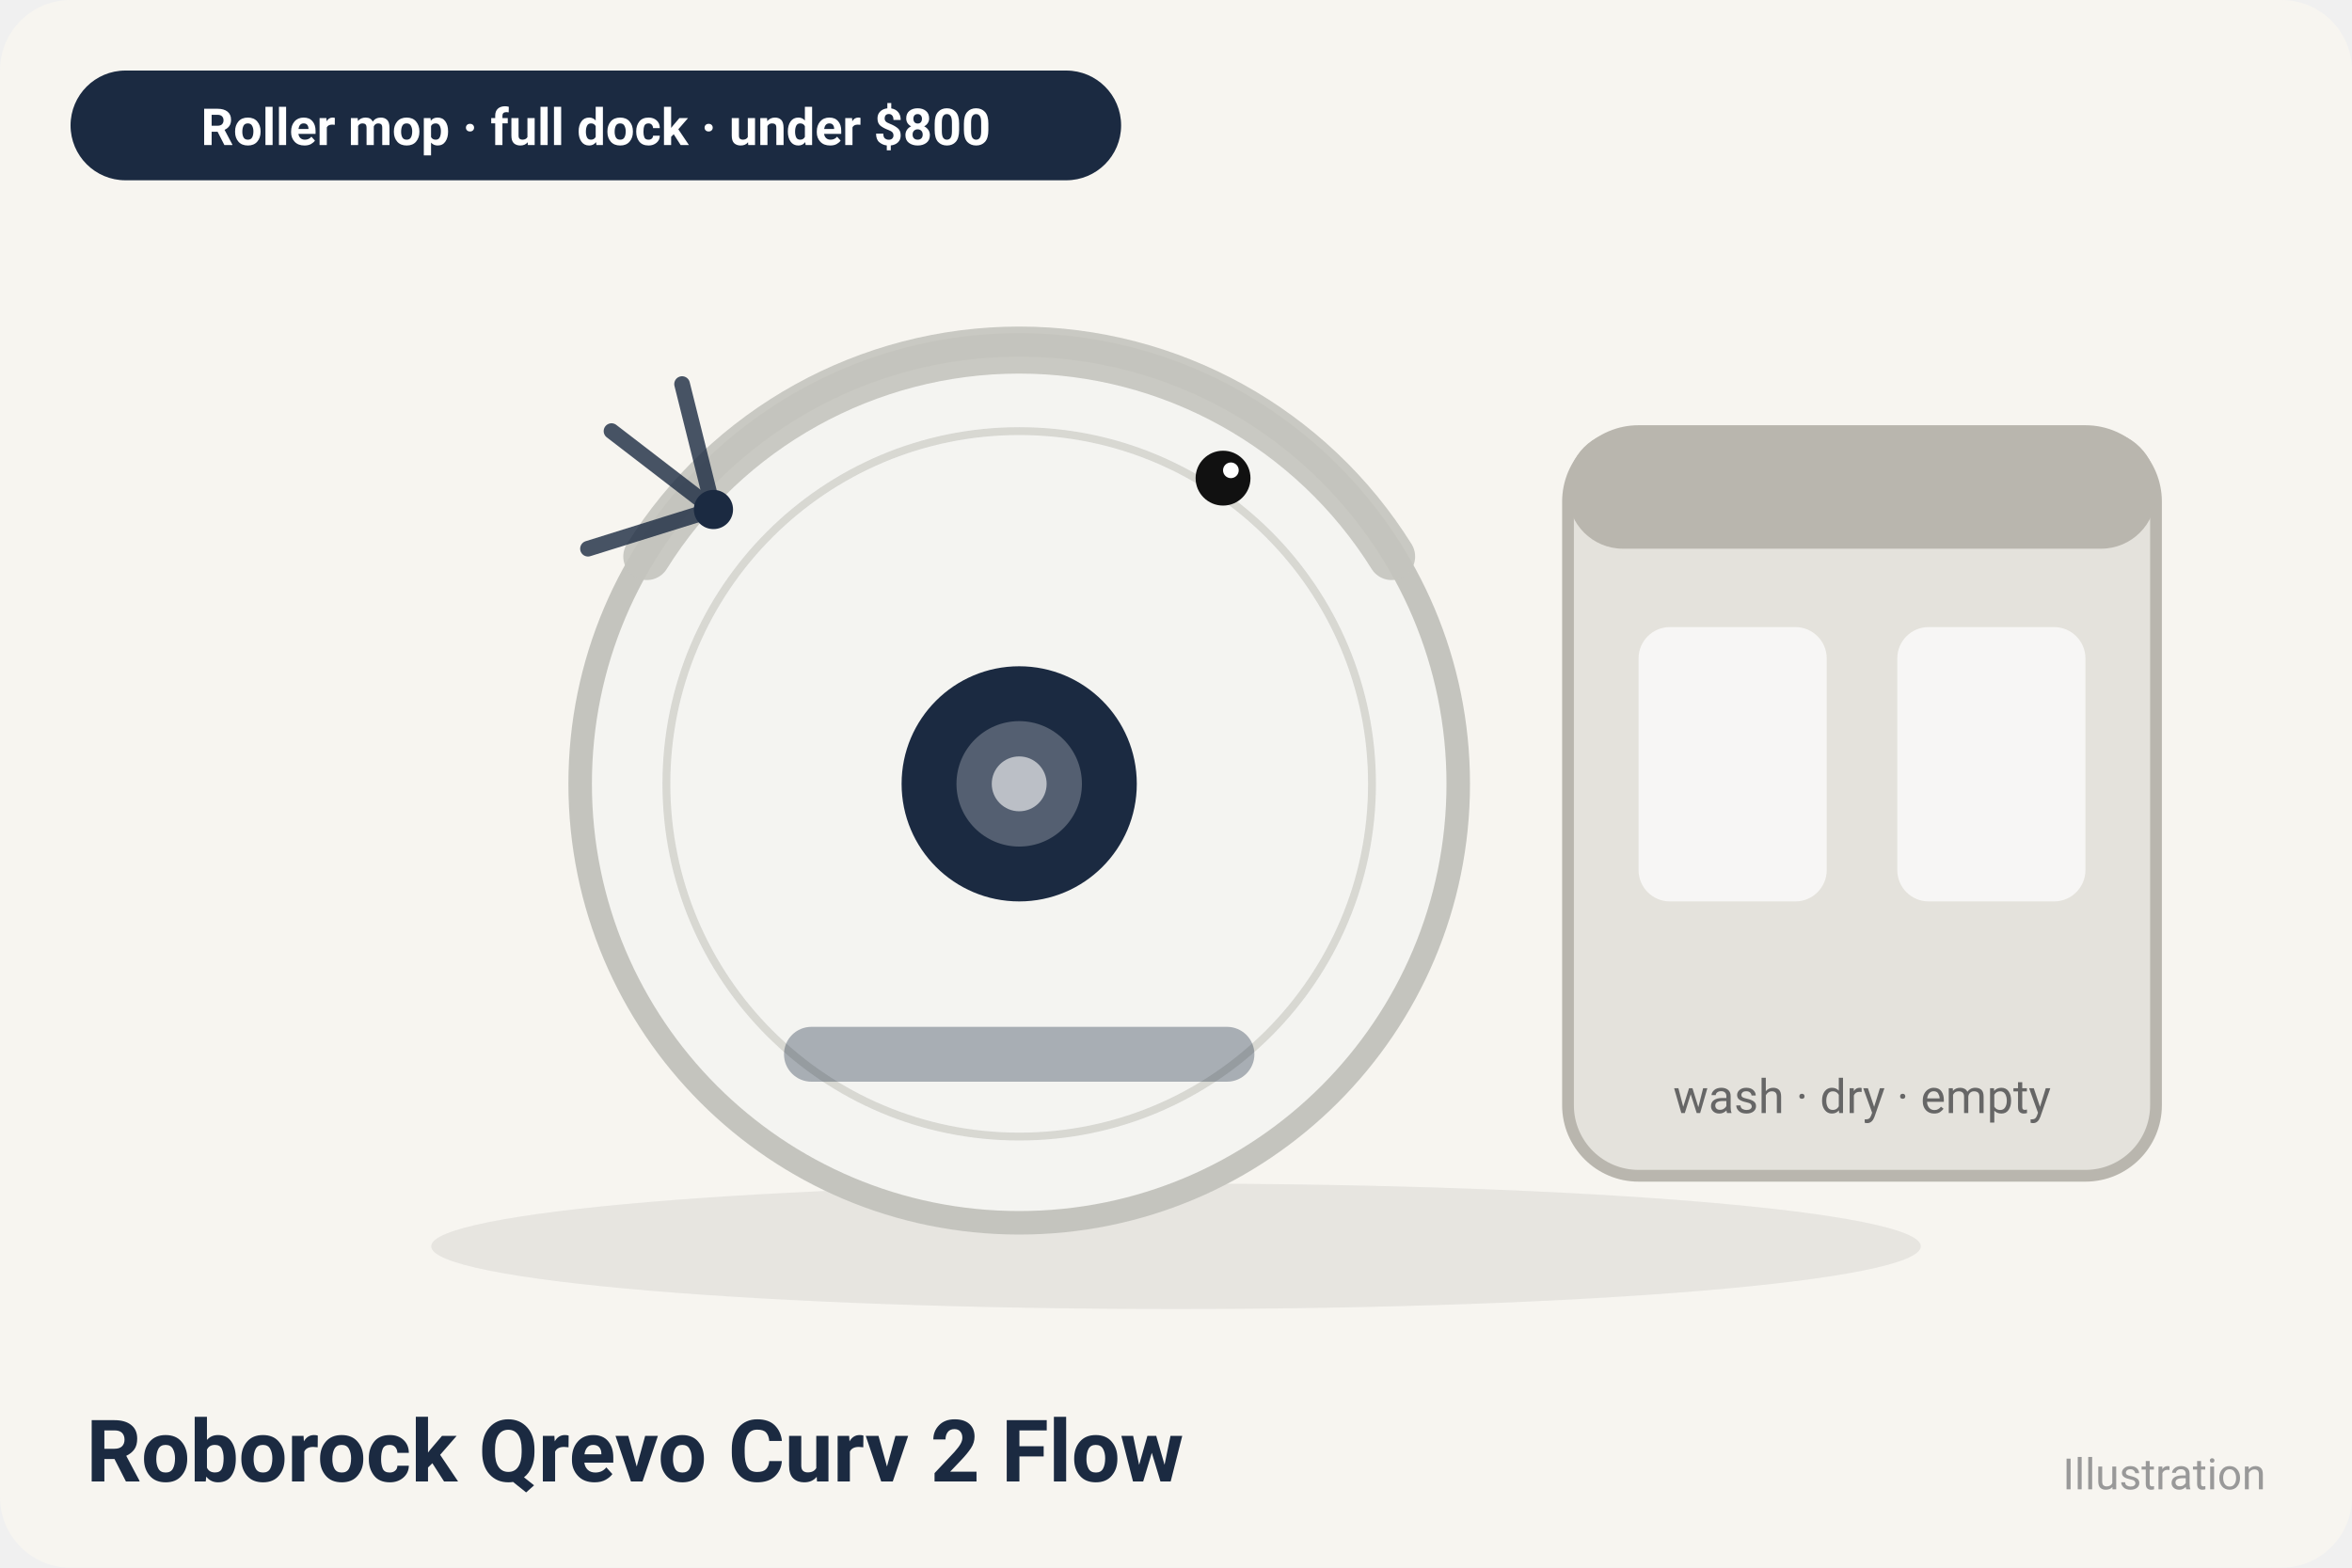
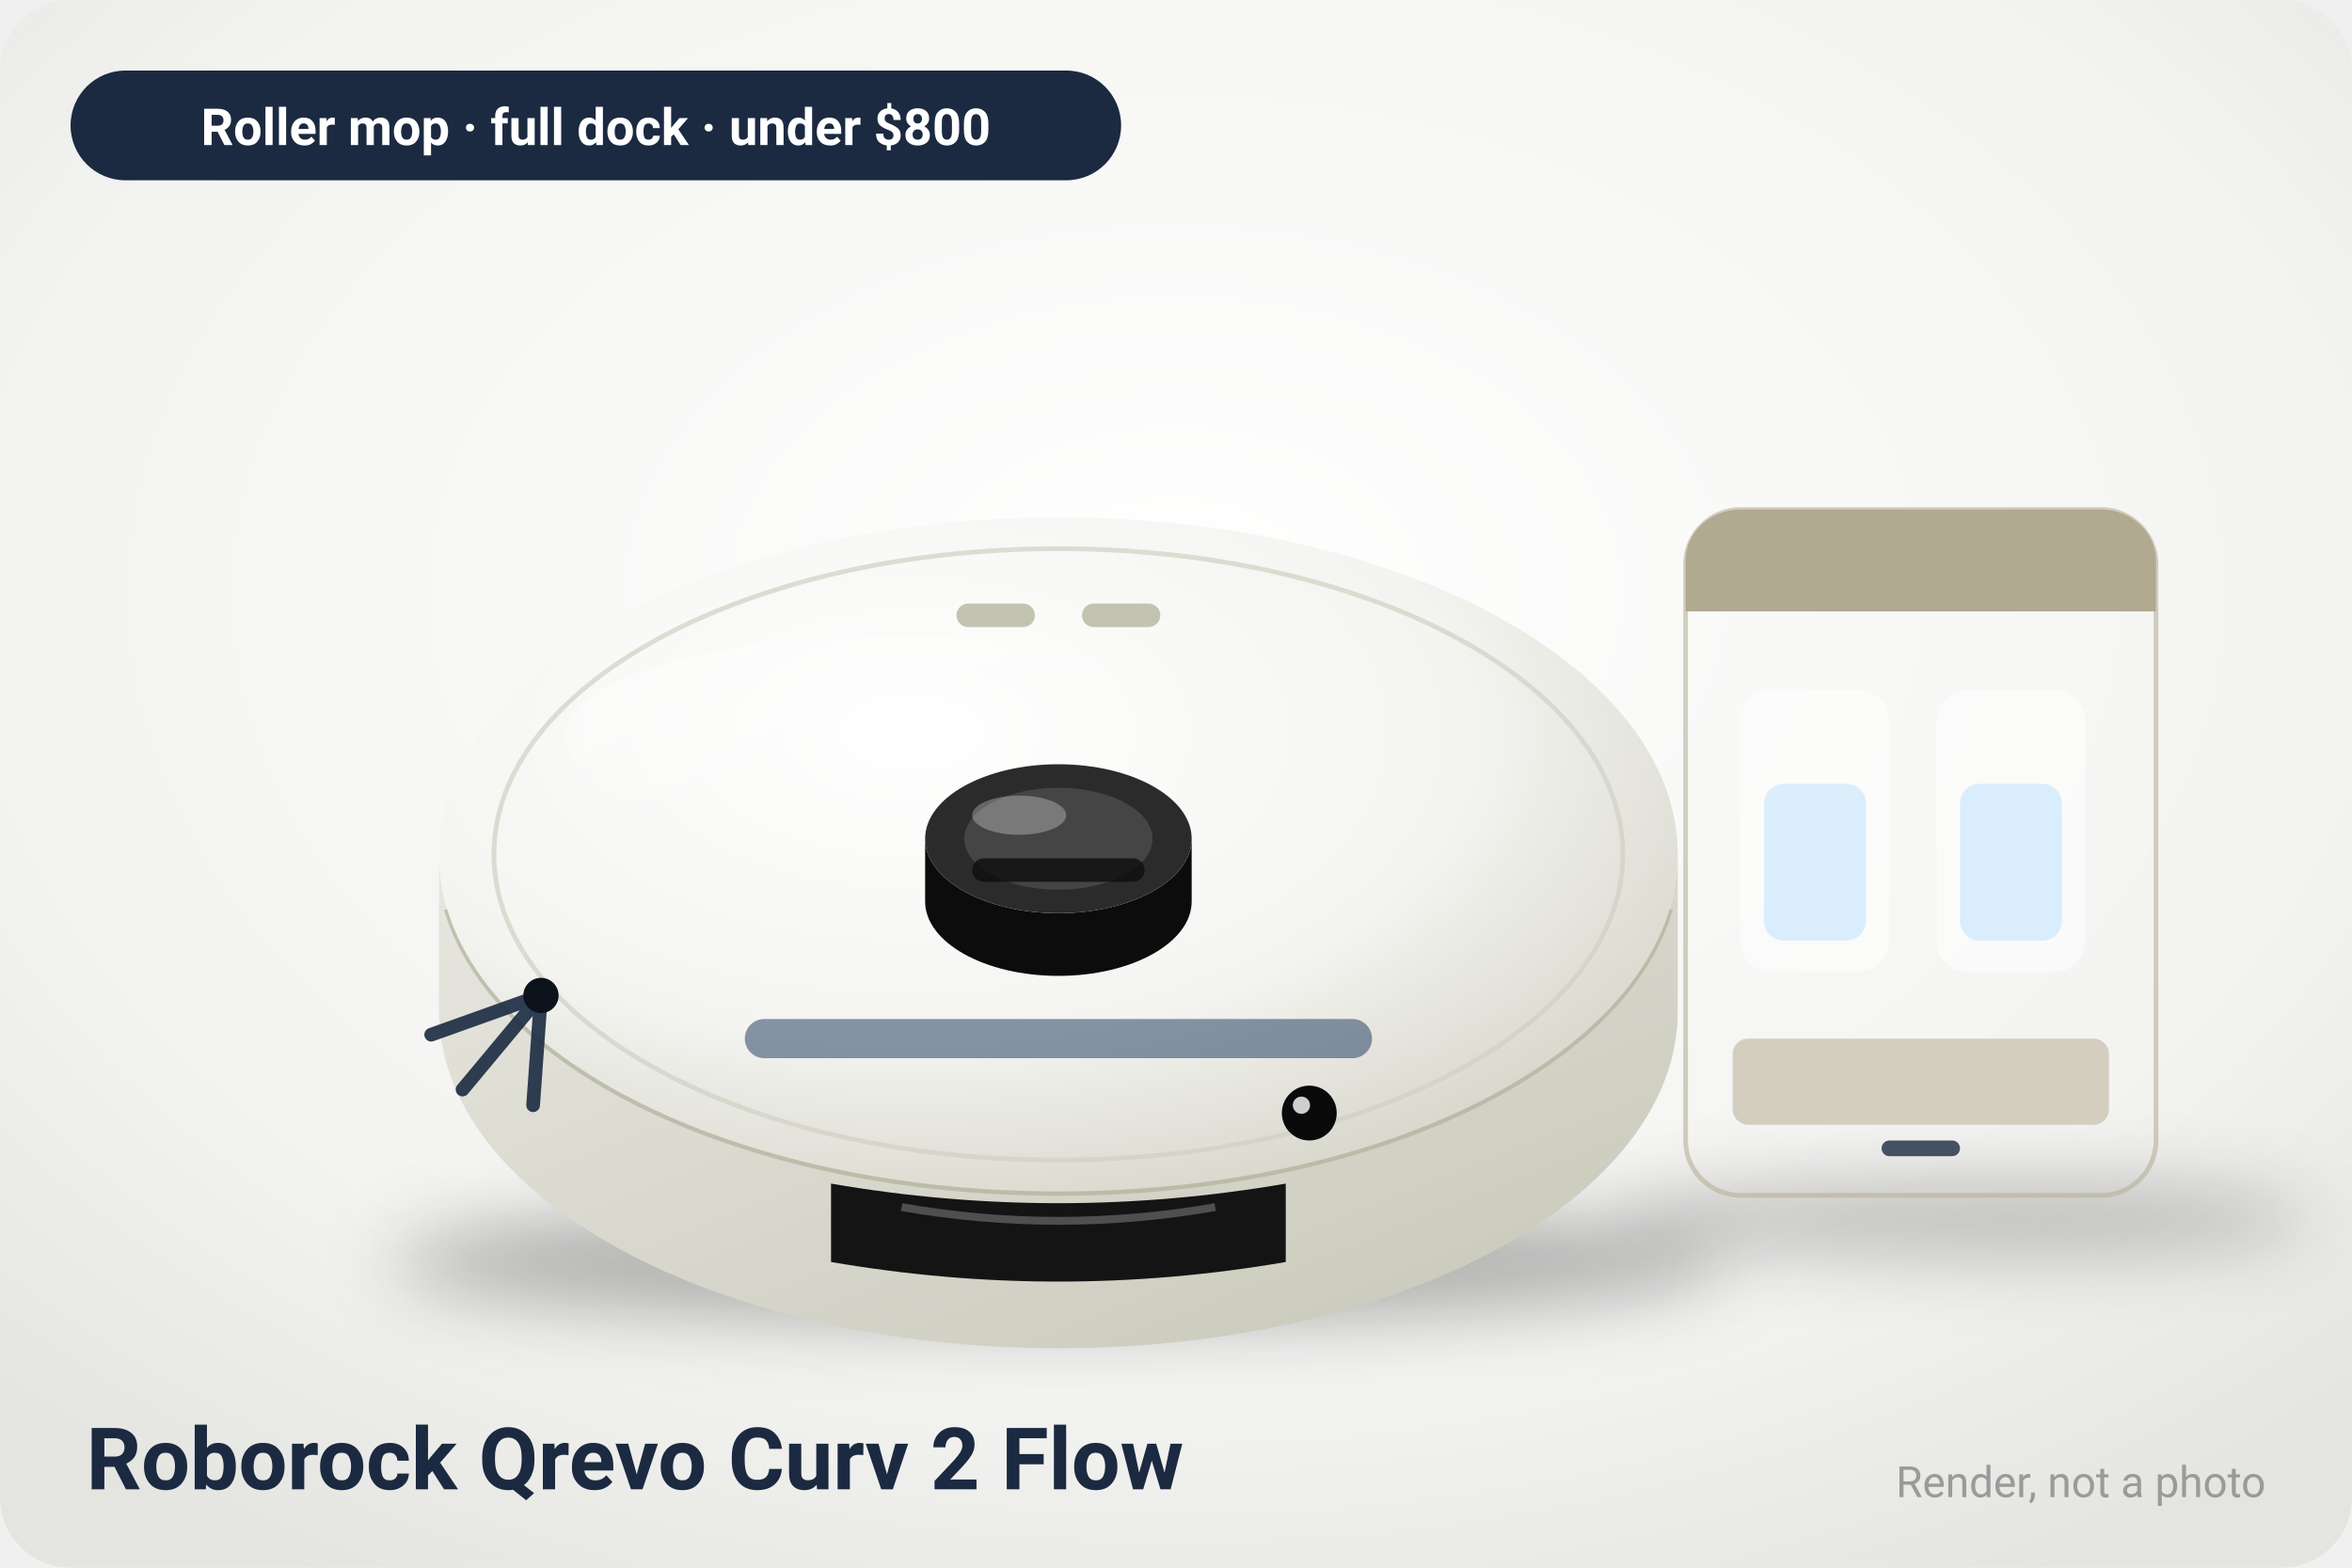
- <svg xmlns="http://www.w3.org/2000/svg" viewBox="0 0 600 400" role="img" aria-label="Roborock Qrevo Curv 2 Flow (illustration)">
-   <rect width="600" height="400" rx="18" fill="#F7F5F0" />
-   <ellipse cx="300" cy="318" rx="190" ry="16" fill="#000" opacity="0.07" />
-   <rect x="400" y="110" width="150" height="190" rx="18" fill="#E4E2DC" stroke="#B9B6AE" stroke-width="3" />
-   <rect x="400" y="110" width="150" height="30" rx="14" fill="#B9B6AE" />
-   <rect x="418" y="160" width="48" height="70" rx="8" fill="#fff" opacity="0.7" />
-   <rect x="484" y="160" width="48" height="70" rx="8" fill="#fff" opacity="0.7" />
-   <text x="475.0" y="284" text-anchor="middle" font-family="-apple-system,Segoe UI,Roboto,Helvetica,Arial,sans-serif" font-size="12" fill="#666">wash · dry · empty</text>
-   <circle cx="260" cy="200" r="112" fill="#F4F4F1" stroke="#C4C4BE" stroke-width="6" />
-   <circle cx="260" cy="200" r="90" fill="none" stroke="#C4C4BE" stroke-width="2" opacity="0.6" />
-   <path d="M 165 142 A 112 112 0 0 1 355 142" fill="none" stroke="#C4C4BE" stroke-width="12" stroke-linecap="round" opacity="0.9" />
-   <circle cx="260" cy="200" r="30" fill="#1B2A41" />
-   <circle cx="260" cy="200" r="16" fill="#fff" opacity="0.25" />
-   <circle cx="260" cy="200" r="7" fill="#fff" opacity="0.6" />
-   <circle cx="312" cy="122" r="7" fill="#111" />
-   <circle cx="314" cy="120" r="2" fill="#fff" />
-   <g stroke="#1B2A41" stroke-width="4" stroke-linecap="round" opacity="0.8">
-     <line x1="182" y1="130" x2="156" y2="110" />
-     <line x1="182" y1="130" x2="150" y2="140" />
-     <line x1="182" y1="130" x2="174" y2="98" />
+ <svg xmlns="http://www.w3.org/2000/svg" viewBox="0 0 600 400" role="img" aria-label="Roborock Qrevo Curv 2 Flow (product render)">
+   <defs>
+     <radialGradient id="ccurv2flow-bg" cx="50%" cy="38%" r="72%">
+       <stop offset="0" stop-color="#ffffff" />
+       <stop offset="0.7" stop-color="#f3f3f1" />
+       <stop offset="1" stop-color="#e4e4e1" />
+     </radialGradient>
+     <filter id="ccurv2flow-blur" x="-30%" y="-80%" width="160%" height="300%">
+       <feGaussianBlur stdDeviation="9" />
+     </filter>
+     <filter id="ccurv2flow-soft" x="-20%" y="-20%" width="140%" height="140%">
+       <feGaussianBlur stdDeviation="2.2" />
+     </filter>
+     <filter id="ccurv2flow-glow" x="-50%" y="-50%" width="200%" height="200%">
+       <feGaussianBlur stdDeviation="5" />
+     </filter>
+     <linearGradient id="ccurv2flow-front" x1="0" y1="0" x2="0.35" y2="1">
+       <stop offset="0" stop-color="#ffffff" />
+       <stop offset="0.55" stop-color="#F4F4F1" />
+       <stop offset="1" stop-color="#e0e0d7" />
+     </linearGradient>
+     <linearGradient id="ccurv2flow-side" x1="0" y1="0" x2="1" y2="1">
+       <stop offset="0" stop-color="#e7e7e0" />
+       <stop offset="1" stop-color="#c7c7b8" />
+     </linearGradient>
+     <linearGradient id="ccurv2flow-top" x1="0" y1="0" x2="1" y2="1">
+       <stop offset="0" stop-color="#ffffff" />
+       <stop offset="1" stop-color="#ffffff" />
+     </linearGradient>
+     <radialGradient id="ccurv2flow-dome" cx="38%" cy="32%" r="75%">
+       <stop offset="0" stop-color="#ffffff" />
+       <stop offset="0.6" stop-color="#F4F4F1" />
+       <stop offset="1" stop-color="#d5d5c9" />
+     </radialGradient>
+     <linearGradient id="ccurv2flow-gloss" x1="0" y1="0" x2="1" y2="1">
+       <stop offset="0" stop-color="#ffffff" stop-opacity="0.55" />
+       <stop offset="0.5" stop-color="#ffffff" stop-opacity="0.05" />
+       <stop offset="1" stop-color="#ffffff" stop-opacity="0" />
+     </linearGradient>
+     <linearGradient id="ccurv2flow-screen" x1="0" y1="0" x2="1" y2="1">
+       <stop offset="0" stop-color="#1d2a3a" />
+       <stop offset="1" stop-color="#060a10" />
+     </linearGradient>
+     <linearGradient id="ccurv2flow-metal" x1="0" y1="0" x2="1" y2="0">
+       <stop offset="0" stop-color="#d9d9d6" />
+       <stop offset="0.35" stop-color="#f4f4f2" />
+       <stop offset="0.65" stop-color="#bdbdb9" />
+       <stop offset="1" stop-color="#e6e6e3" />
+     </linearGradient>
+     <linearGradient id="ccurv2flow-accent" x1="0" y1="0" x2="0" y2="1">
+       <stop offset="0" stop-color="#314d77" />
+       <stop offset="1" stop-color="#090e16" />
+     </linearGradient>
+     <linearGradient id="ccurv2flow-lens" x1="0" y1="0" x2="1" y2="1">
+       <stop offset="0" stop-color="#5a6470" />
+       <stop offset="0.45" stop-color="#1c2129" />
+       <stop offset="0.55" stop-color="#2b323c" />
+       <stop offset="1" stop-color="#0c0f14" />
+     </linearGradient>
+   </defs>
+   <rect width="600" height="400" rx="18" fill="url(#ccurv2flow-bg)" />
+   <ellipse cx="270" cy="322" rx="170" ry="16" fill="#000" opacity="0.28" filter="url(#ccurv2flow-blur)" />
+   <ellipse cx="500.0" cy="311" rx="90.0" ry="10" fill="#000" opacity="0.22" filter="url(#ccurv2flow-blur)" />
+   <path d="M 550 135.6 L 578.6 112.2 L 578.6 276.0 Q 578.6 281.6 574.4 281.6 L 550 302.9 Z" fill="url(#ccurv2flowd-side)" />
+   <path d="M 437.0 130 L 465.6 106.6 L 574.4 106.6 Q 578.6 106.6 578.6 112.2 L 550 135.6 Q 550 130 543.0 130 Z" fill="url(#ccurv2flowd-top)" />
+   <rect x="430" y="130" width="120" height="175" rx="14" fill="url(#ccurv2flowd-front)" />
+   <rect x="430" y="130" width="120" height="175" rx="14" fill="none" stroke="#b7b099" stroke-width="1.2" opacity="0.6" />
+   <path d="M 444 133 L 536 133" stroke="#fff" stroke-opacity="0.35" stroke-width="2" stroke-linecap="round" />
+   <rect x="430" y="130" width="120" height="26" rx="14" fill="#b1a990" />
+   <rect x="430" y="144" width="120" height="12" fill="#b1a990" />
+   <rect x="444.0" y="176" width="38.0" height="72" rx="8" fill="#ffffff" opacity="0.55" />
+   <rect x="450.0" y="200" width="26.0" height="40" rx="5" fill="#9fd3ff" opacity="0.35" />
+   <rect x="494.0" y="176" width="38.0" height="72" rx="8" fill="#ffffff" opacity="0.55" />
+   <rect x="500.0" y="200" width="26.0" height="40" rx="5" fill="#9fd3ff" opacity="0.35" />
+   <rect x="442" y="265" width="96" height="22" rx="4" fill="#d3cec0" />
+   <rect x="480.0" y="291" width="20" height="4" rx="2" fill="#1B2A41" opacity="0.8" />
+   <path d="M 112 218 A 158 86 0 0 0 428 218 L 428 258 A 158 86 0 0 1 112 258 Z" fill="url(#ccurv2flow-side)" />
+   <path d="M 114 232 A 158 86 0 0 0 426 232" fill="none" stroke="#b1b19b" stroke-width="1.5" opacity="0.7" />
+   <path d="M 212 302 Q 270 312 328 302 L 328 322 Q 270 332 212 322 Z" fill="#141414" />
+   <path d="M 230 308 Q 270 315 310 308" stroke="#fff" stroke-opacity="0.25" stroke-width="2" fill="none" />
+   <ellipse cx="270" cy="218" rx="158" ry="86" fill="url(#ccurv2flow-dome)" />
+   <ellipse cx="270" cy="218" rx="144" ry="78" fill="none" stroke="#d0d0c3" stroke-width="1.2" opacity="0.7" />
+   <ellipse cx="230" cy="188" rx="86" ry="26" fill="url(#ccurv2flow-gloss)" />
+   <path d="M 236 214 A 34 19 0 0 0 304 214 L 304 230 A 34 19 0 0 1 236 230 Z" fill="#0c0c0c" />
+   <ellipse cx="270" cy="214" rx="34" ry="19" fill="#2B2B2B" />
+   <ellipse cx="270" cy="214" rx="24" ry="13" fill="#454545" />
+   <rect x="248" y="219" width="44" height="6" rx="3" fill="#0d0d0d" opacity="0.8" />
+   <ellipse cx="260" cy="208" rx="12" ry="5" fill="#fff" opacity="0.28" />
+   <circle cx="334" cy="284" r="7" fill="#0a0a0a" />
+   <circle cx="332" cy="282" r="2.2" fill="#fff" opacity="0.8" />
+   <rect x="244" y="154" width="20" height="6" rx="3" fill="#c3c3b2" />
+   <rect x="276" y="154" width="20" height="6" rx="3" fill="#c3c3b2" />
+   <g stroke="#1B2A41" stroke-width="3.5" stroke-linecap="round" opacity="0.9">
+     <line x1="138" y1="254" x2="110" y2="264" />
+     <line x1="138" y1="254" x2="118" y2="278" />
+     <line x1="138" y1="254" x2="136" y2="282" />
  </g>
-   <circle cx="182" cy="130" r="5" fill="#1B2A41" />
-   <rect x="200" y="262" width="120" height="14" rx="7" fill="#1B2A41" opacity="0.35" />
+   <circle cx="138" cy="254" r="4.5" fill="#0c131d" />
+   <rect x="190" y="260" width="160" height="10" rx="5" fill="#2a4165" opacity="0.55" />
  <g font-family="-apple-system,Segoe UI,Roboto,Helvetica,Arial,sans-serif">
    <rect x="18" y="18" width="268" height="28" rx="14" fill="#1B2A41" />
    <text x="152.0" y="37" text-anchor="middle" font-size="13" font-weight="700" fill="#fff">Roller mop · full dock · under $800</text>
-     <text x="22" y="378" font-size="22" font-weight="700" fill="#1B2A41">Roborock Qrevo Curv 2 Flow</text>
-     <text x="578" y="380" text-anchor="end" font-size="11" fill="#999">Illustration</text>
+     <text x="22" y="380" font-size="22" font-weight="700" fill="#1B2A41">Roborock Qrevo Curv 2 Flow</text>
+     <text x="578" y="382" text-anchor="end" font-size="11" fill="#9a9a9a">Render, not a photo</text>
  </g>
</svg>
